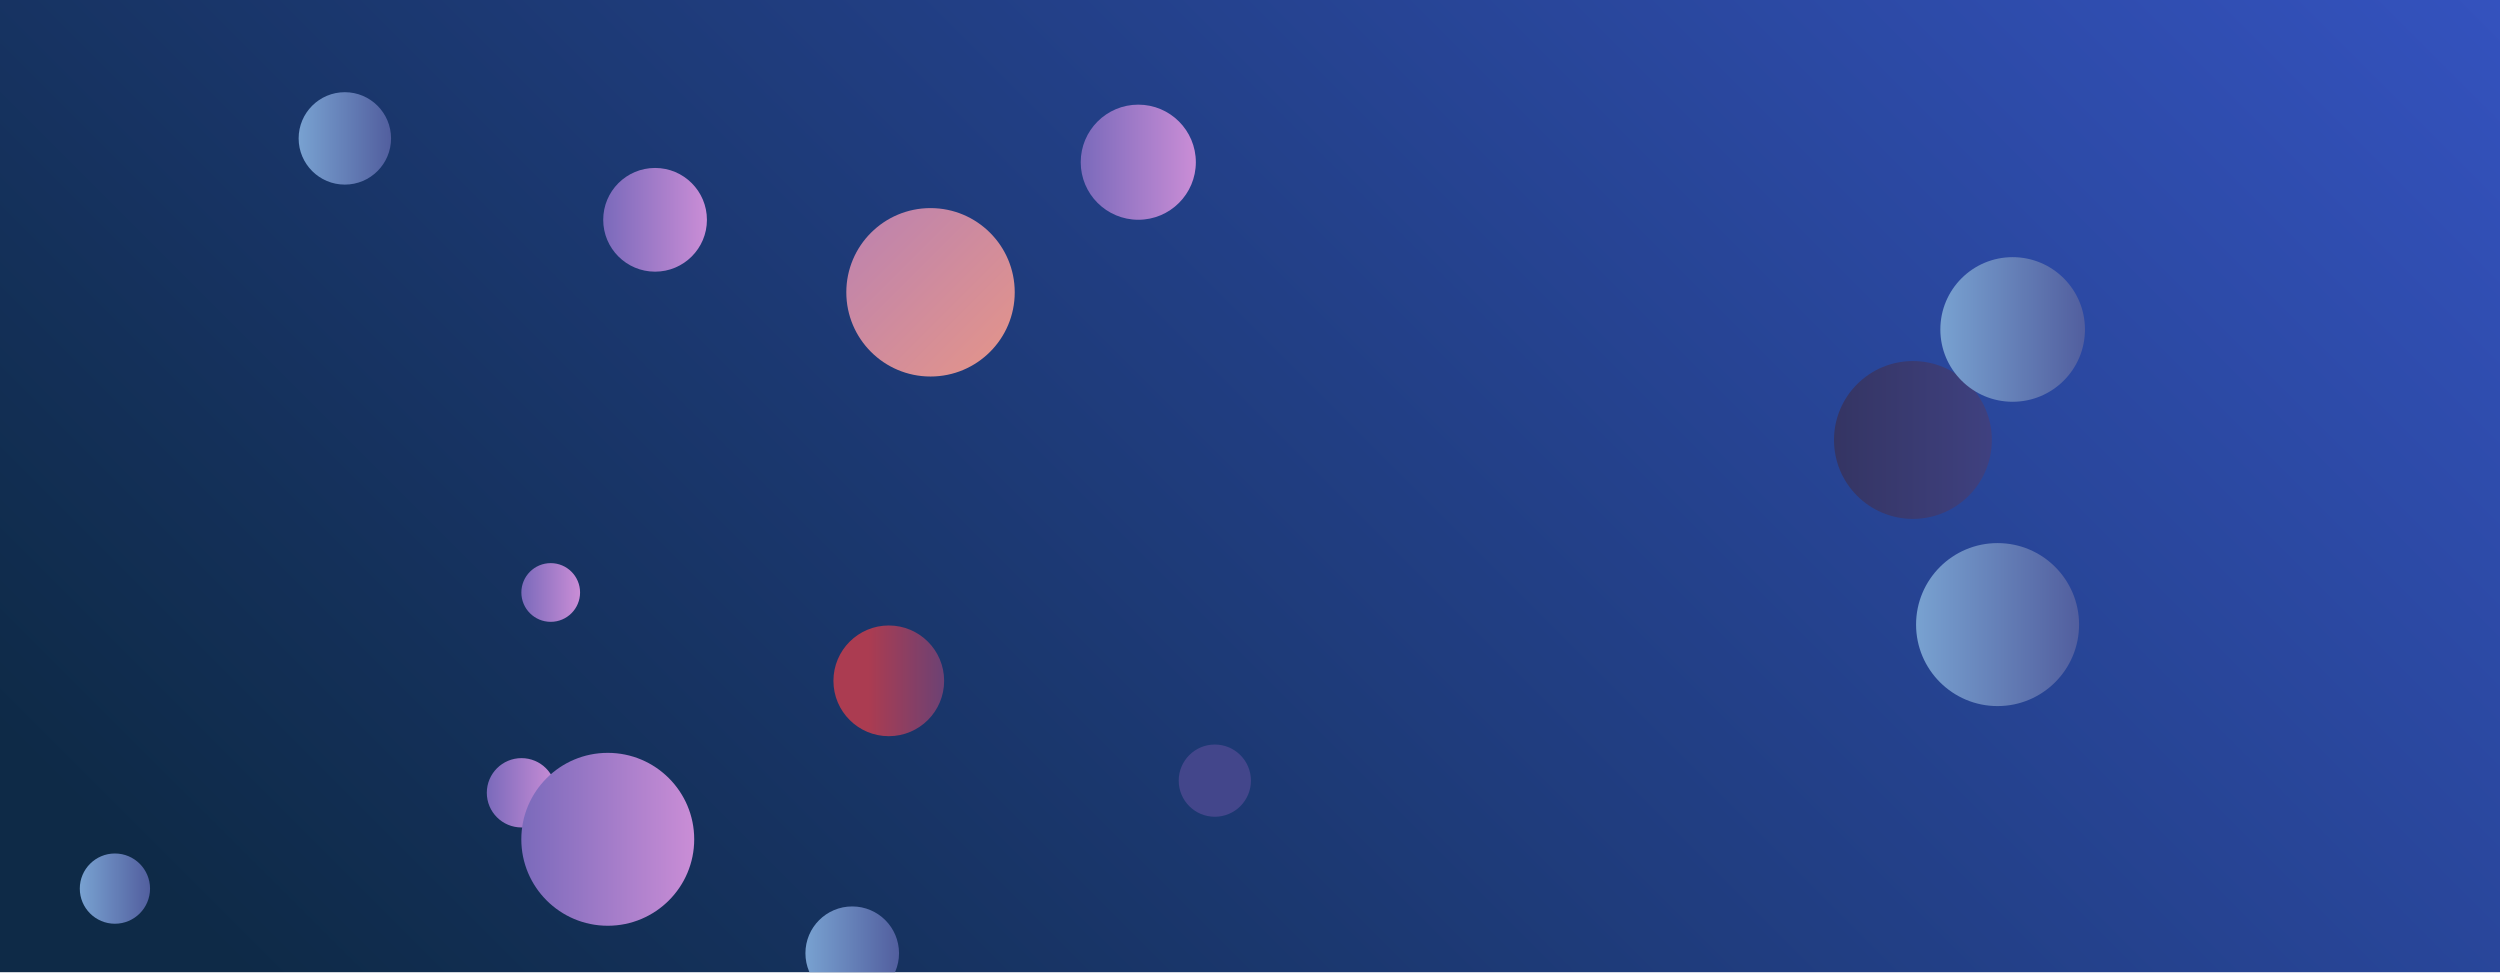
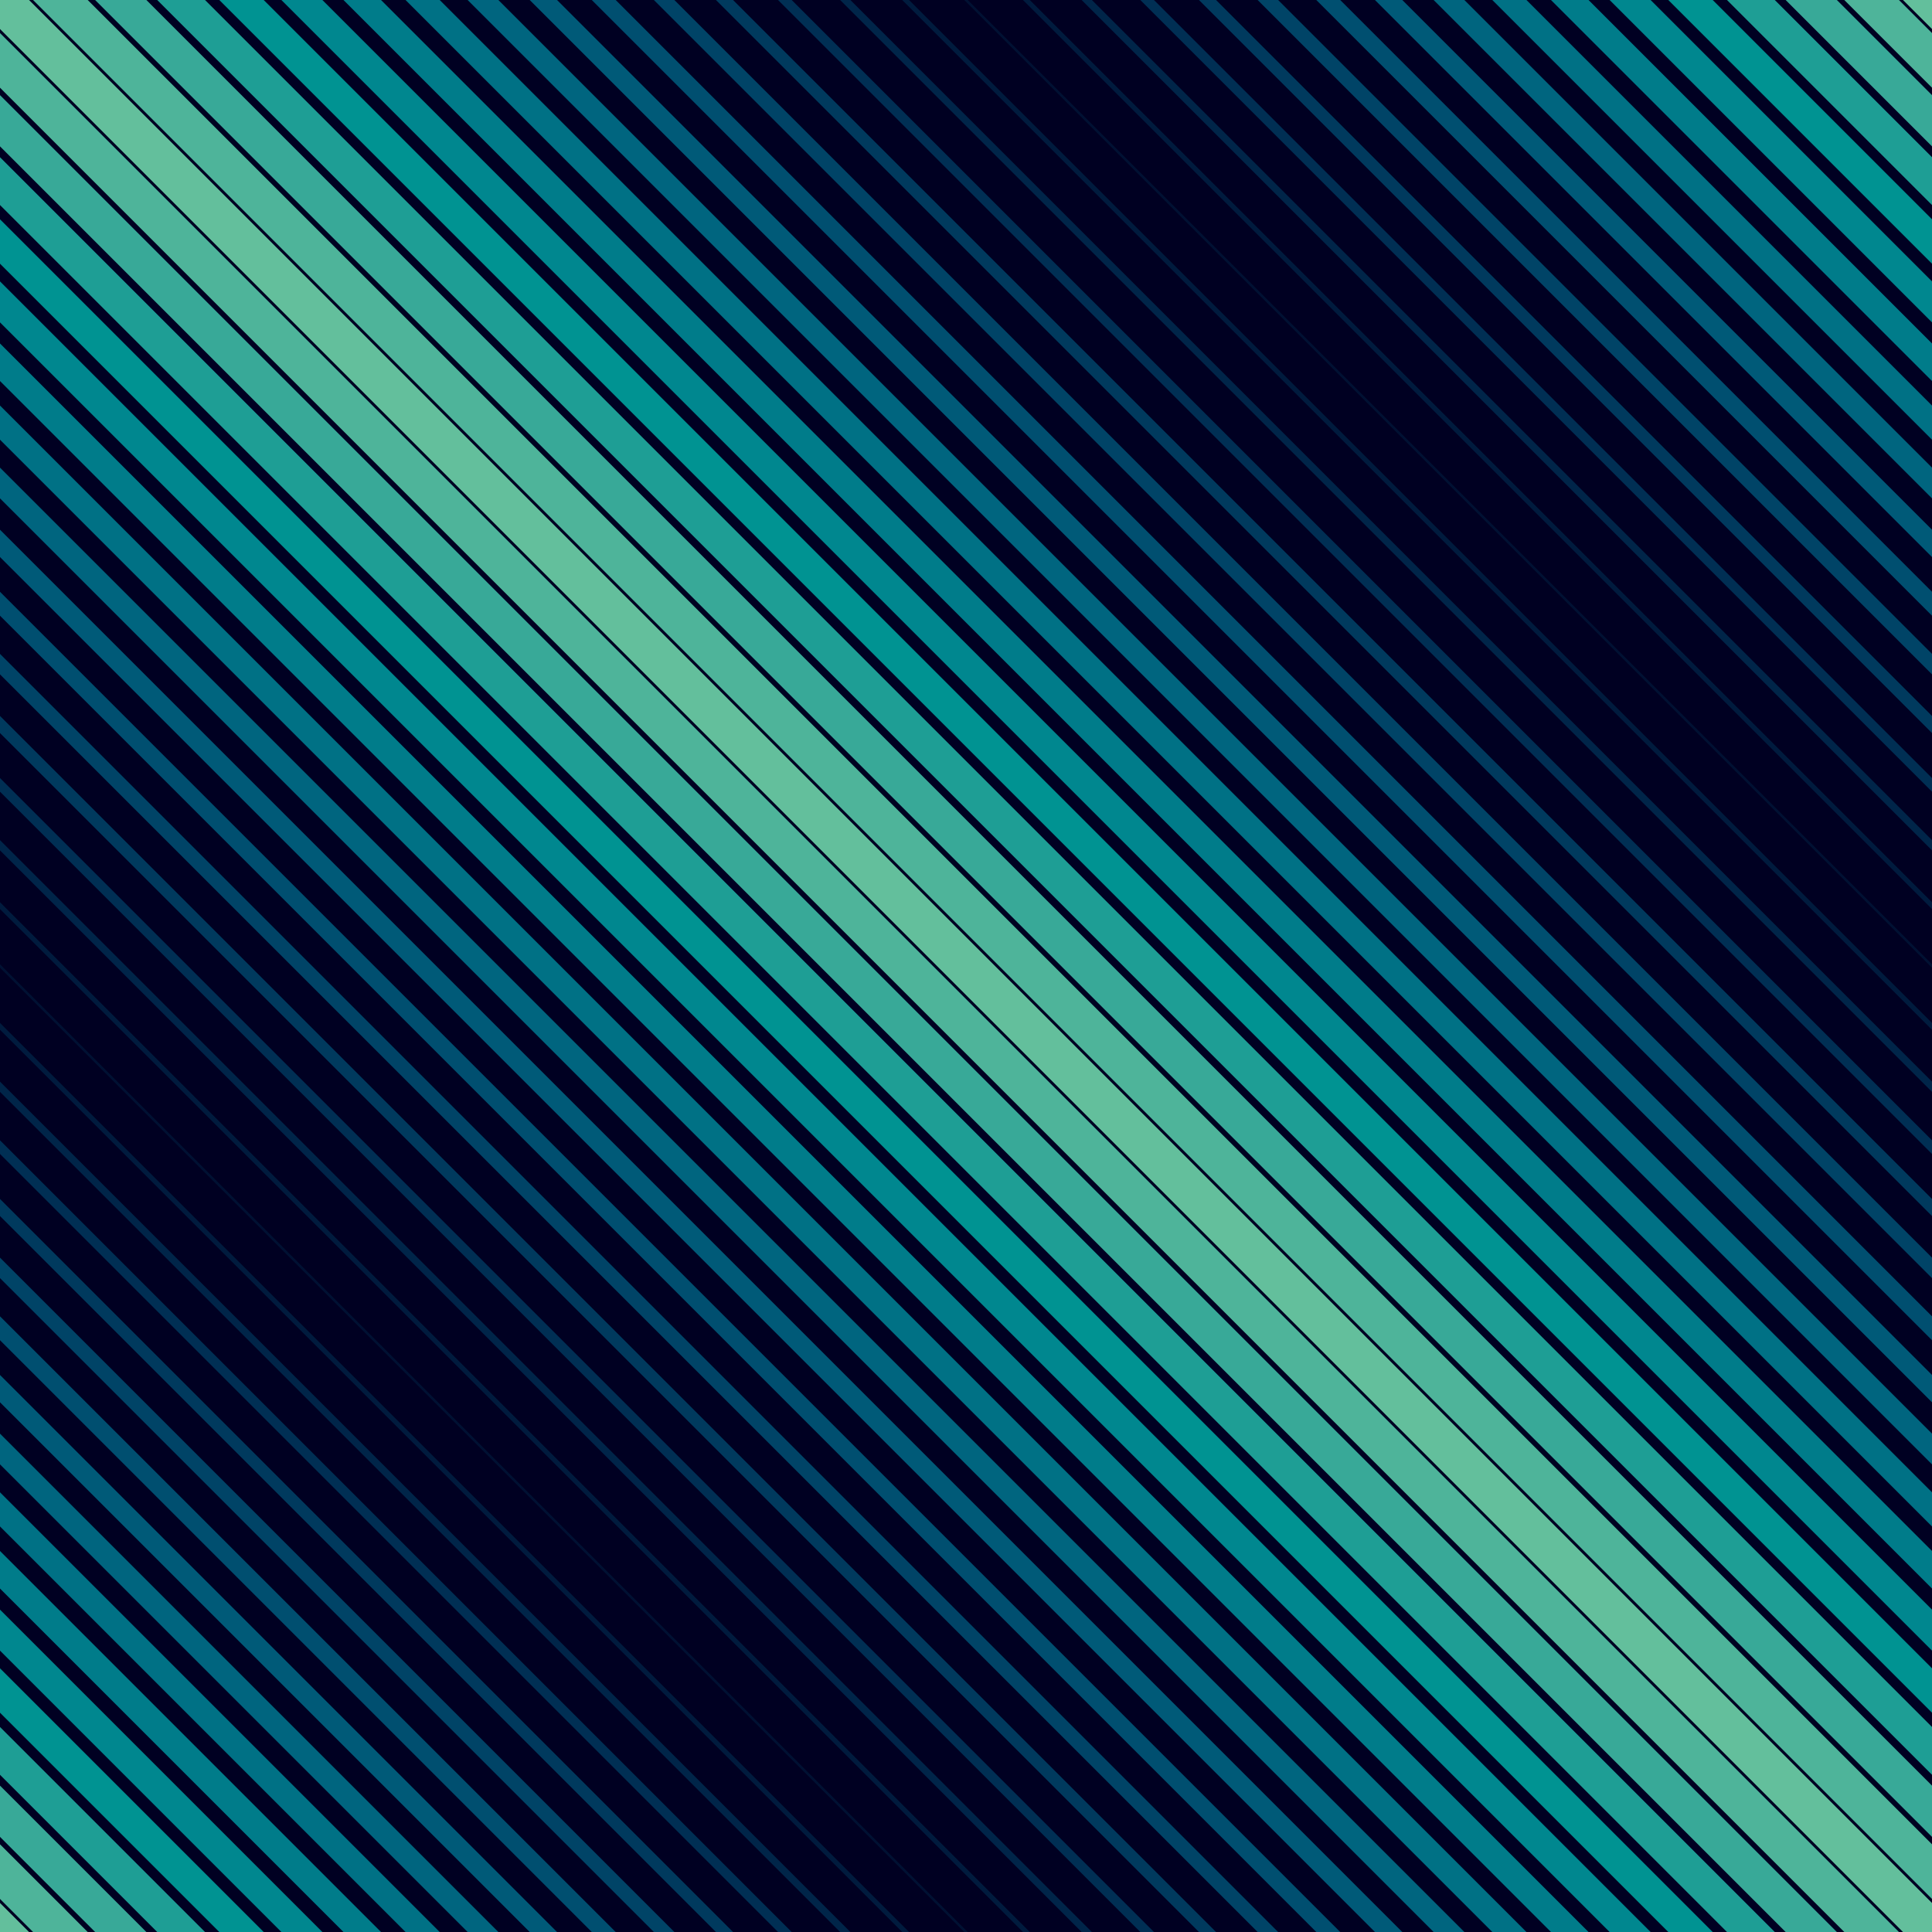
- <svg xmlns="http://www.w3.org/2000/svg" version="1.1" width="1440" height="560" preserveAspectRatio="none" viewBox="0 0 1440 560">
-   <g clip-path="url(&quot;#SvgjsClipPath4427&quot;)" fill="none">
-     <rect width="1440" height="560" x="0" y="0" fill="url(#SvgjsLinearGradient4428)" />
-     <circle r="19.97" cx="300.37" cy="456.65" fill="url(#SvgjsLinearGradient4429)" />
-     <circle r="16.91" cx="317.21" cy="341.27" fill="url(#SvgjsLinearGradient4430)" />
-     <circle r="29.87" cx="377.32" cy="126.61" fill="url(#SvgjsLinearGradient4431)" />
-     <circle r="20.8" cx="699.74" cy="449.65" fill="#43468b" />
-     <circle r="16.79" cx="1148.76" cy="206.78" fill="url(#SvgjsLinearGradient4432)" />
-     <circle r="31.885" cx="511.94" cy="392.16" fill="url(#SvgjsLinearGradient4433)" />
-     <circle r="49.795" cx="350.07" cy="483.44" fill="url(#SvgjsLinearGradient4434)" />
-     <circle r="45.455" cx="1101.84" cy="253.43" fill="url(#SvgjsLinearGradient4435)" />
-     <circle r="20.23" cx="66.19" cy="511.84" fill="url(#SvgjsLinearGradient4436)" />
-     <circle r="46.94" cx="1150.6" cy="359.76" fill="url(#SvgjsLinearGradient4437)" />
-     <circle r="26.615" cx="198.63" cy="79.72" fill="url(#SvgjsLinearGradient4438)" />
-     <circle r="33.155" cx="655.65" cy="93.43" fill="url(#SvgjsLinearGradient4439)" />
-     <circle r="48.505" cx="535.98" cy="168.37" fill="url(#SvgjsLinearGradient4440)" />
-     <circle r="26.955" cx="490.88" cy="549.06" fill="url(#SvgjsLinearGradient4441)" />
-     <circle r="41.65" cx="1159.29" cy="189.77" fill="url(#SvgjsLinearGradient4442)" />
+ <svg xmlns="http://www.w3.org/2000/svg" width="2000" height="2000" viewBox="0 0 800 800">
+   <rect fill="#000022" width="800" height="800" />
+   <g fill="none" stroke-opacity="1">
+     <g stroke="#63BF9C" stroke-width="17">
+       <line x1="-8" y1="-8" x2="808" y2="808" />
+       <line x1="-8" y1="792" x2="808" y2="1608" />
+       <line x1="-8" y1="-808" x2="808" y2="8" />
+     </g>
+     <g stroke="#4eb49a" stroke-width="16">
+       <line x1="-8" y1="767" x2="808" y2="1583" />
+       <line x1="-8" y1="17" x2="808" y2="833" />
+       <line x1="-8" y1="-33" x2="808" y2="783" />
+       <line x1="-8" y1="-783" x2="808" y2="33" />
+     </g>
+     <g stroke="#38a998" stroke-width="15">
+       <line x1="-8" y1="742" x2="808" y2="1558" />
+       <line x1="-8" y1="42" x2="808" y2="858" />
+       <line x1="-8" y1="-58" x2="808" y2="758" />
+       <line x1="-8" y1="-758" x2="808" y2="58" />
+     </g>
+     <g stroke="#1e9e95" stroke-width="14">
+       <line x1="-8" y1="67" x2="808" y2="883" />
+       <line x1="-8" y1="717" x2="808" y2="1533" />
+       <line x1="-8" y1="-733" x2="808" y2="83" />
+       <line x1="-8" y1="-83" x2="808" y2="733" />
+     </g>
+     <g stroke="#009392" stroke-width="13">
+       <line x1="-8" y1="92" x2="808" y2="908" />
+       <line x1="-8" y1="692" x2="808" y2="1508" />
+       <line x1="-8" y1="-108" x2="808" y2="708" />
+       <line x1="-8" y1="-708" x2="808" y2="108" />
+     </g>
+     <g stroke="#00878f" stroke-width="12">
+       <line x1="-8" y1="667" x2="808" y2="1483" />
+       <line x1="-8" y1="117" x2="808" y2="933" />
+       <line x1="-8" y1="-133" x2="808" y2="683" />
+       <line x1="-8" y1="-683" x2="808" y2="133" />
+     </g>
+     <g stroke="#007c8a" stroke-width="11">
+       <line x1="-8" y1="642" x2="808" y2="1458" />
+       <line x1="-8" y1="142" x2="808" y2="958" />
+       <line x1="-8" y1="-158" x2="808" y2="658" />
+       <line x1="-8" y1="-658" x2="808" y2="158" />
+     </g>
+     <g stroke="#007185" stroke-width="10">
+       <line x1="-8" y1="167" x2="808" y2="983" />
+       <line x1="-8" y1="617" x2="808" y2="1433" />
+       <line x1="-8" y1="-633" x2="808" y2="183" />
+       <line x1="-8" y1="-183" x2="808" y2="633" />
+     </g>
+     <g stroke="#00657f" stroke-width="9">
+       <line x1="-8" y1="592" x2="808" y2="1408" />
+       <line x1="-8" y1="192" x2="808" y2="1008" />
+       <line x1="-8" y1="-608" x2="808" y2="208" />
+       <line x1="-8" y1="-208" x2="808" y2="608" />
+     </g>
+     <g stroke="#005a78" stroke-width="8">
+       <line x1="-8" y1="567" x2="808" y2="1383" />
+       <line x1="-8" y1="217" x2="808" y2="1033" />
+       <line x1="-8" y1="-233" x2="808" y2="583" />
+       <line x1="-8" y1="-583" x2="808" y2="233" />
+     </g>
+     <g stroke="#004f70" stroke-width="7">
+       <line x1="-8" y1="242" x2="808" y2="1058" />
+       <line x1="-8" y1="542" x2="808" y2="1358" />
+       <line x1="-8" y1="-558" x2="808" y2="258" />
+       <line x1="-8" y1="-258" x2="808" y2="558" />
+     </g>
+     <g stroke="#004467" stroke-width="6">
+       <line x1="-8" y1="267" x2="808" y2="1083" />
+       <line x1="-8" y1="517" x2="808" y2="1333" />
+       <line x1="-8" y1="-533" x2="808" y2="283" />
+       <line x1="-8" y1="-283" x2="808" y2="533" />
+     </g>
+     <g stroke="#003a5e" stroke-width="5">
+       <line x1="-8" y1="292" x2="808" y2="1108" />
+       <line x1="-8" y1="492" x2="808" y2="1308" />
+       <line x1="-8" y1="-308" x2="808" y2="508" />
+       <line x1="-8" y1="-508" x2="808" y2="308" />
+     </g>
+     <g stroke="#002f54" stroke-width="4">
+       <line x1="-8" y1="467" x2="808" y2="1283" />
+       <line x1="-8" y1="317" x2="808" y2="1133" />
+       <line x1="-8" y1="-333" x2="808" y2="483" />
+       <line x1="-8" y1="-483" x2="808" y2="333" />
+     </g>
+     <g stroke="#002549" stroke-width="3">
+       <line x1="-8" y1="342" x2="808" y2="1158" />
+       <line x1="-8" y1="442" x2="808" y2="1258" />
+       <line x1="-8" y1="-458" x2="808" y2="358" />
+       <line x1="-8" y1="-358" x2="808" y2="458" />
+     </g>
+     <g stroke="#001b3e" stroke-width="2">
+       <line x1="-8" y1="367" x2="808" y2="1183" />
+       <line x1="-8" y1="417" x2="808" y2="1233" />
+       <line x1="-8" y1="-433" x2="808" y2="383" />
+       <line x1="-8" y1="-383" x2="808" y2="433" />
+     </g>
+     <g stroke="#013" stroke-width="1">
+       <line x1="-8" y1="392" x2="808" y2="1208" />
+       <line x1="-8" y1="-408" x2="808" y2="408" />
+     </g>
  </g>
-   <defs>
-     <clipPath id="SvgjsClipPath4427">
-       <rect width="1440" height="560" x="0" y="0" />
-     </clipPath>
-     <linearGradient x1="15.28%" y1="139.29%" x2="84.72%" y2="-39.29%" gradientUnits="userSpaceOnUse" id="SvgjsLinearGradient4428">
-       <stop stop-color="rgba(14, 42, 71, 1)" offset="0.07" />
-       <stop stop-color="rgba(52, 82, 190, 1)" offset="1" />
-     </linearGradient>
-     <linearGradient x1="340.31" y1="456.65" x2="260.43" y2="456.65" gradientUnits="userSpaceOnUse" id="SvgjsLinearGradient4429">
-       <stop stop-color="#e298de" offset="0.1" />
-       <stop stop-color="rgba(98, 95, 179, 1)" offset="0.9" />
-     </linearGradient>
-     <linearGradient x1="351.03" y1="341.27" x2="283.39" y2="341.27" gradientUnits="userSpaceOnUse" id="SvgjsLinearGradient4430">
-       <stop stop-color="#e298de" offset="0.1" />
-       <stop stop-color="rgba(98, 95, 179, 1)" offset="0.9" />
-     </linearGradient>
-     <linearGradient x1="437.06" y1="126.61" x2="317.58" y2="126.61" gradientUnits="userSpaceOnUse" id="SvgjsLinearGradient4431">
-       <stop stop-color="#e298de" offset="0.1" />
-       <stop stop-color="rgba(98, 95, 179, 1)" offset="0.9" />
-     </linearGradient>
-     <linearGradient x1="1182.34" y1="206.78" x2="1115.18" y2="206.78" gradientUnits="userSpaceOnUse" id="SvgjsLinearGradient4432">
-       <stop stop-color="#e298de" offset="0.1" />
-       <stop stop-color="rgba(98, 95, 179, 1)" offset="0.9" />
-     </linearGradient>
-     <linearGradient x1="448.17" y1="392.16" x2="575.71" y2="392.16" gradientUnits="userSpaceOnUse" id="SvgjsLinearGradient4433">
-       <stop stop-color="rgba(171, 60, 81, 1)" offset="0.41" />
-       <stop stop-color="rgba(79, 68, 132, 1)" offset="0.91" />
-     </linearGradient>
-     <linearGradient x1="449.66" y1="483.44" x2="250.48" y2="483.44" gradientUnits="userSpaceOnUse" id="SvgjsLinearGradient4434">
-       <stop stop-color="#e298de" offset="0.1" />
-       <stop stop-color="rgba(98, 95, 179, 1)" offset="0.9" />
-     </linearGradient>
-     <linearGradient x1="1010.93" y1="253.43" x2="1192.75" y2="253.43" gradientUnits="userSpaceOnUse" id="SvgjsLinearGradient4435">
-       <stop stop-color="rgba(50, 50, 93, 1)" offset="0.14" />
-       <stop stop-color="#424488" offset="0.9" />
-     </linearGradient>
-     <linearGradient x1="25.73" y1="511.84" x2="106.65" y2="511.84" gradientUnits="userSpaceOnUse" id="SvgjsLinearGradient4436">
-       <stop stop-color="#84b6e0" offset="0.1" />
-       <stop stop-color="#464a8f" offset="0.9" />
-     </linearGradient>
-     <linearGradient x1="1056.72" y1="359.76" x2="1244.48" y2="359.76" gradientUnits="userSpaceOnUse" id="SvgjsLinearGradient4437">
-       <stop stop-color="#84b6e0" offset="0.1" />
-       <stop stop-color="#464a8f" offset="0.9" />
-     </linearGradient>
-     <linearGradient x1="145.4" y1="79.72" x2="251.86" y2="79.72" gradientUnits="userSpaceOnUse" id="SvgjsLinearGradient4438">
-       <stop stop-color="#84b6e0" offset="0.1" />
-       <stop stop-color="#464a8f" offset="0.9" />
-     </linearGradient>
-     <linearGradient x1="721.96" y1="93.43" x2="589.34" y2="93.43" gradientUnits="userSpaceOnUse" id="SvgjsLinearGradient4439">
-       <stop stop-color="#e298de" offset="0.1" />
-       <stop stop-color="rgba(98, 95, 179, 1)" offset="0.9" />
-     </linearGradient>
-     <linearGradient x1="632.99" y1="265.38" x2="438.97" y2="71.36" gradientUnits="userSpaceOnUse" id="SvgjsLinearGradient4440">
-       <stop stop-color="#f29b7c" offset="0.1" />
-       <stop stop-color="rgba(174, 124, 189, 1)" offset="0.9" />
-     </linearGradient>
-     <linearGradient x1="436.97" y1="549.06" x2="544.79" y2="549.06" gradientUnits="userSpaceOnUse" id="SvgjsLinearGradient4441">
-       <stop stop-color="#84b6e0" offset="0.1" />
-       <stop stop-color="#464a8f" offset="0.9" />
-     </linearGradient>
-     <linearGradient x1="1075.99" y1="189.77" x2="1242.59" y2="189.77" gradientUnits="userSpaceOnUse" id="SvgjsLinearGradient4442">
-       <stop stop-color="#84b6e0" offset="0.1" />
-       <stop stop-color="#464a8f" offset="0.9" />
-     </linearGradient>
-   </defs>
</svg>
